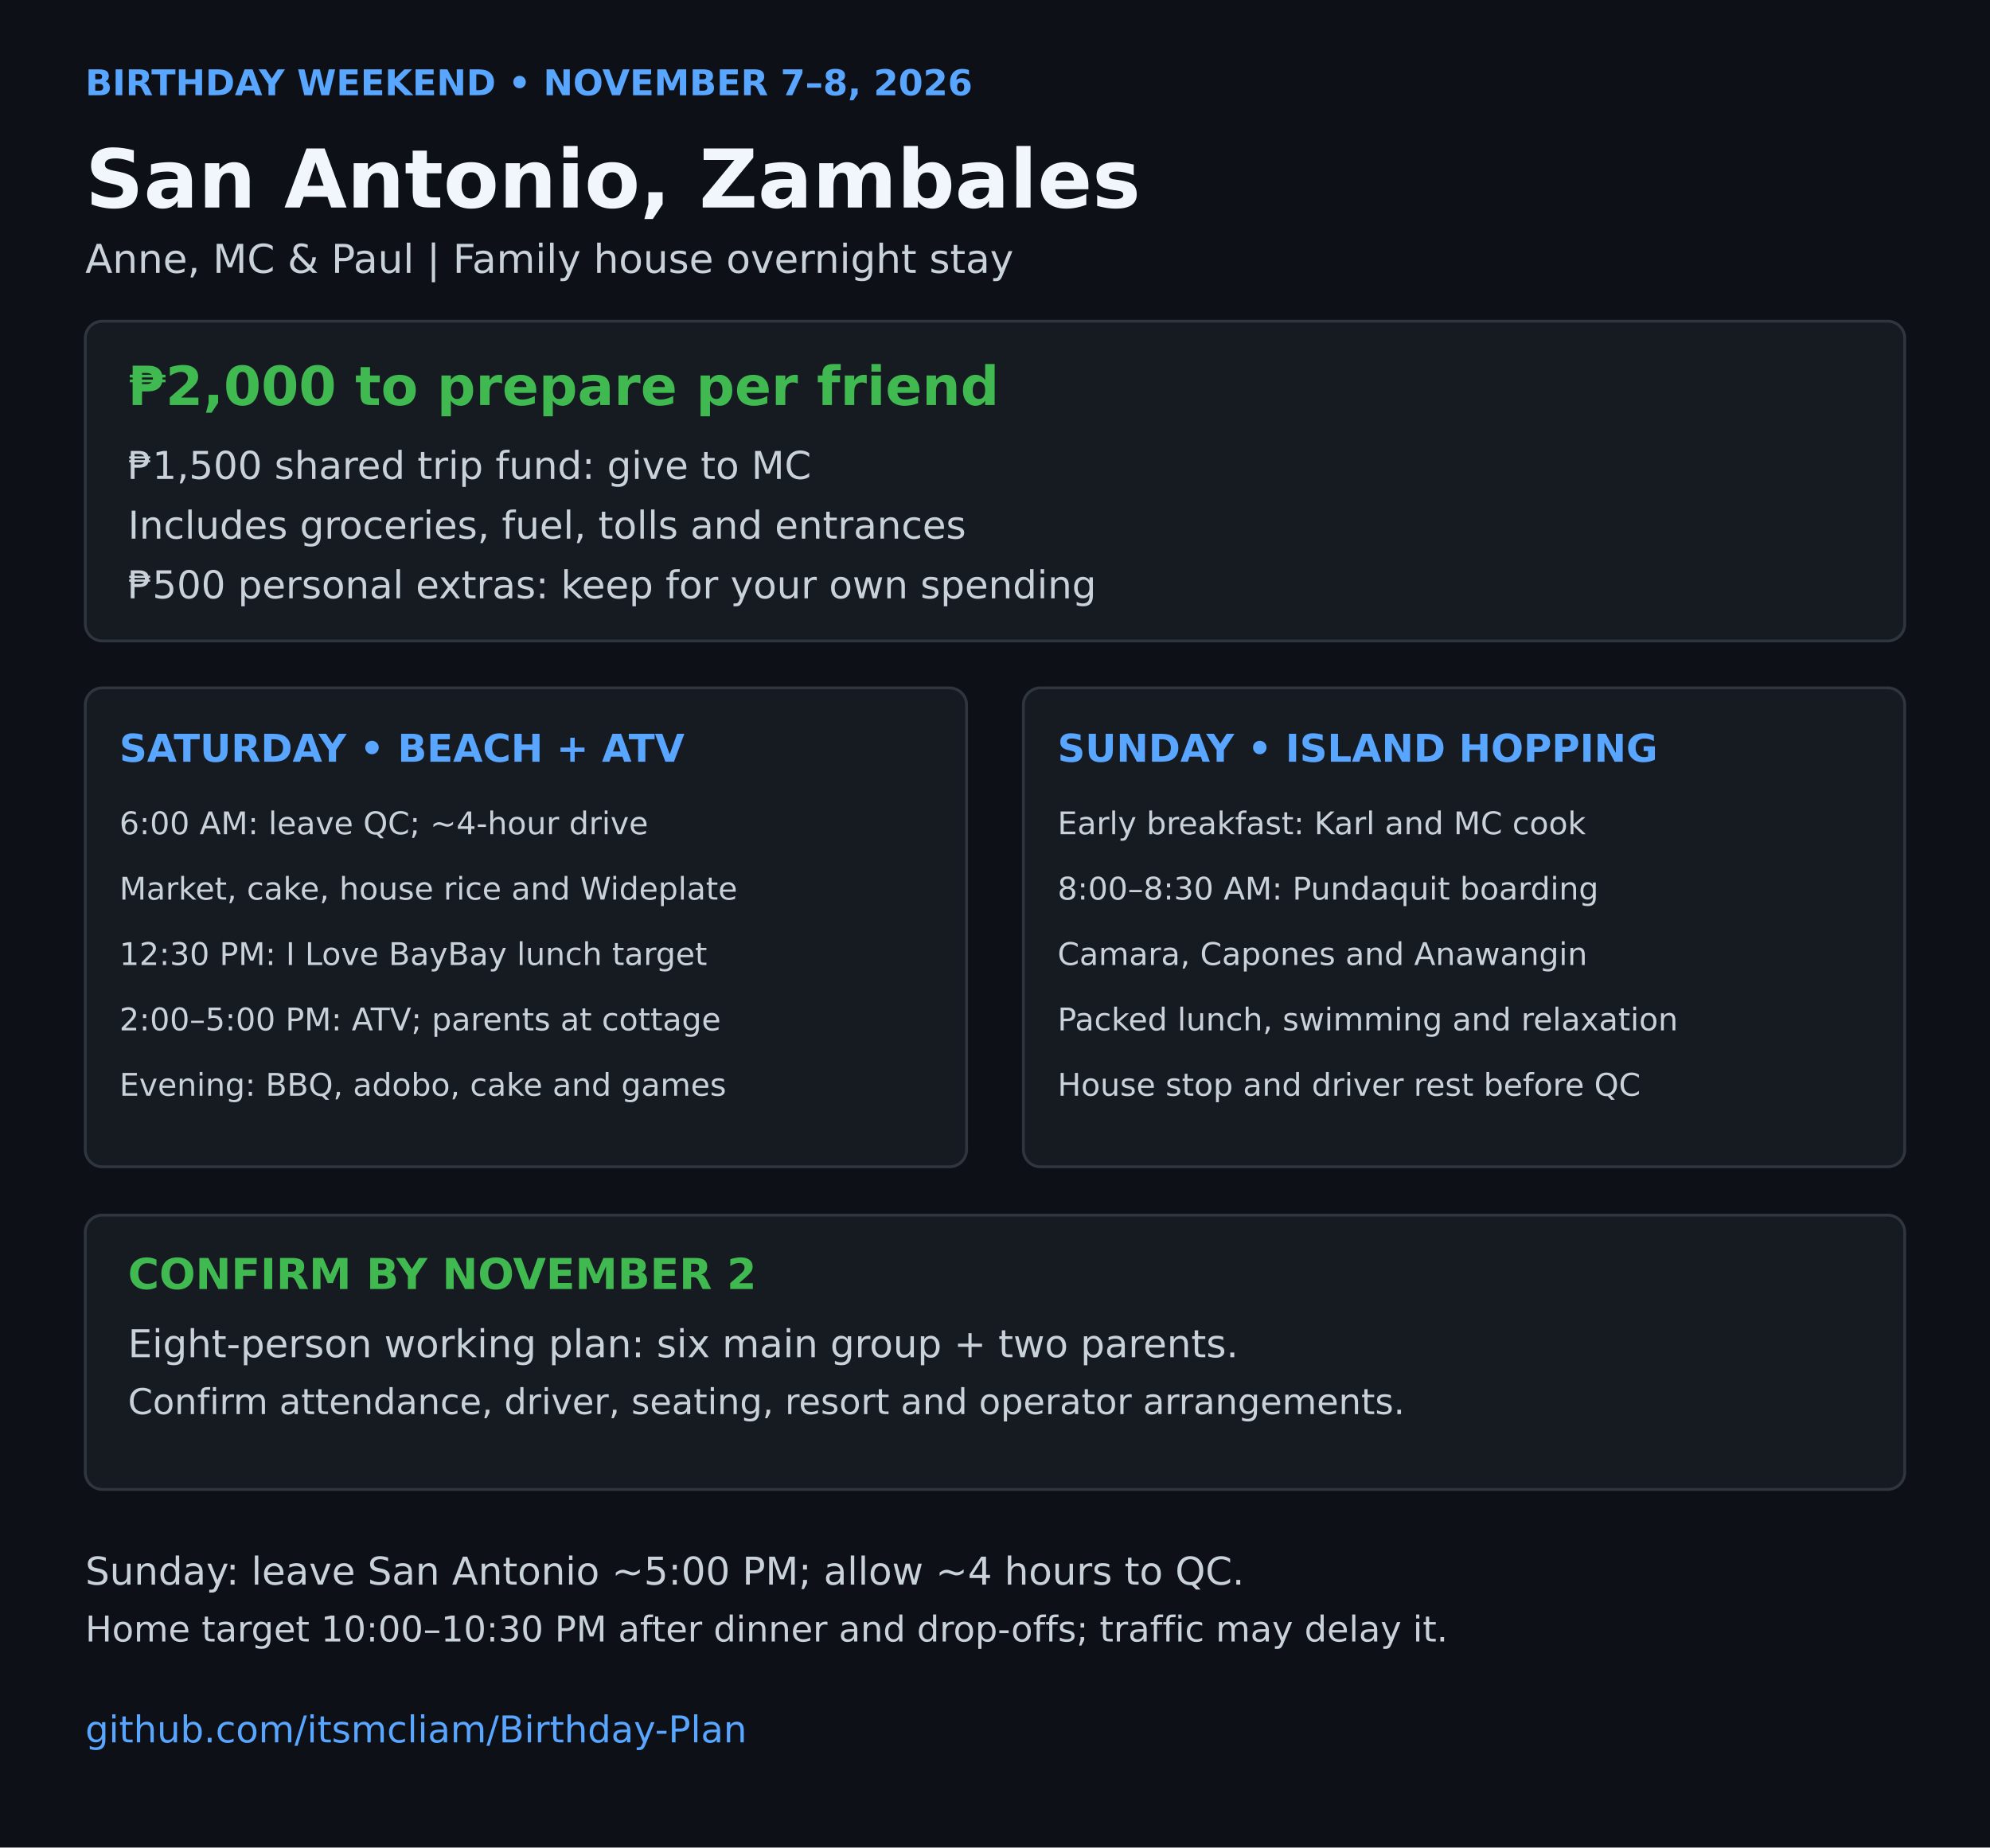
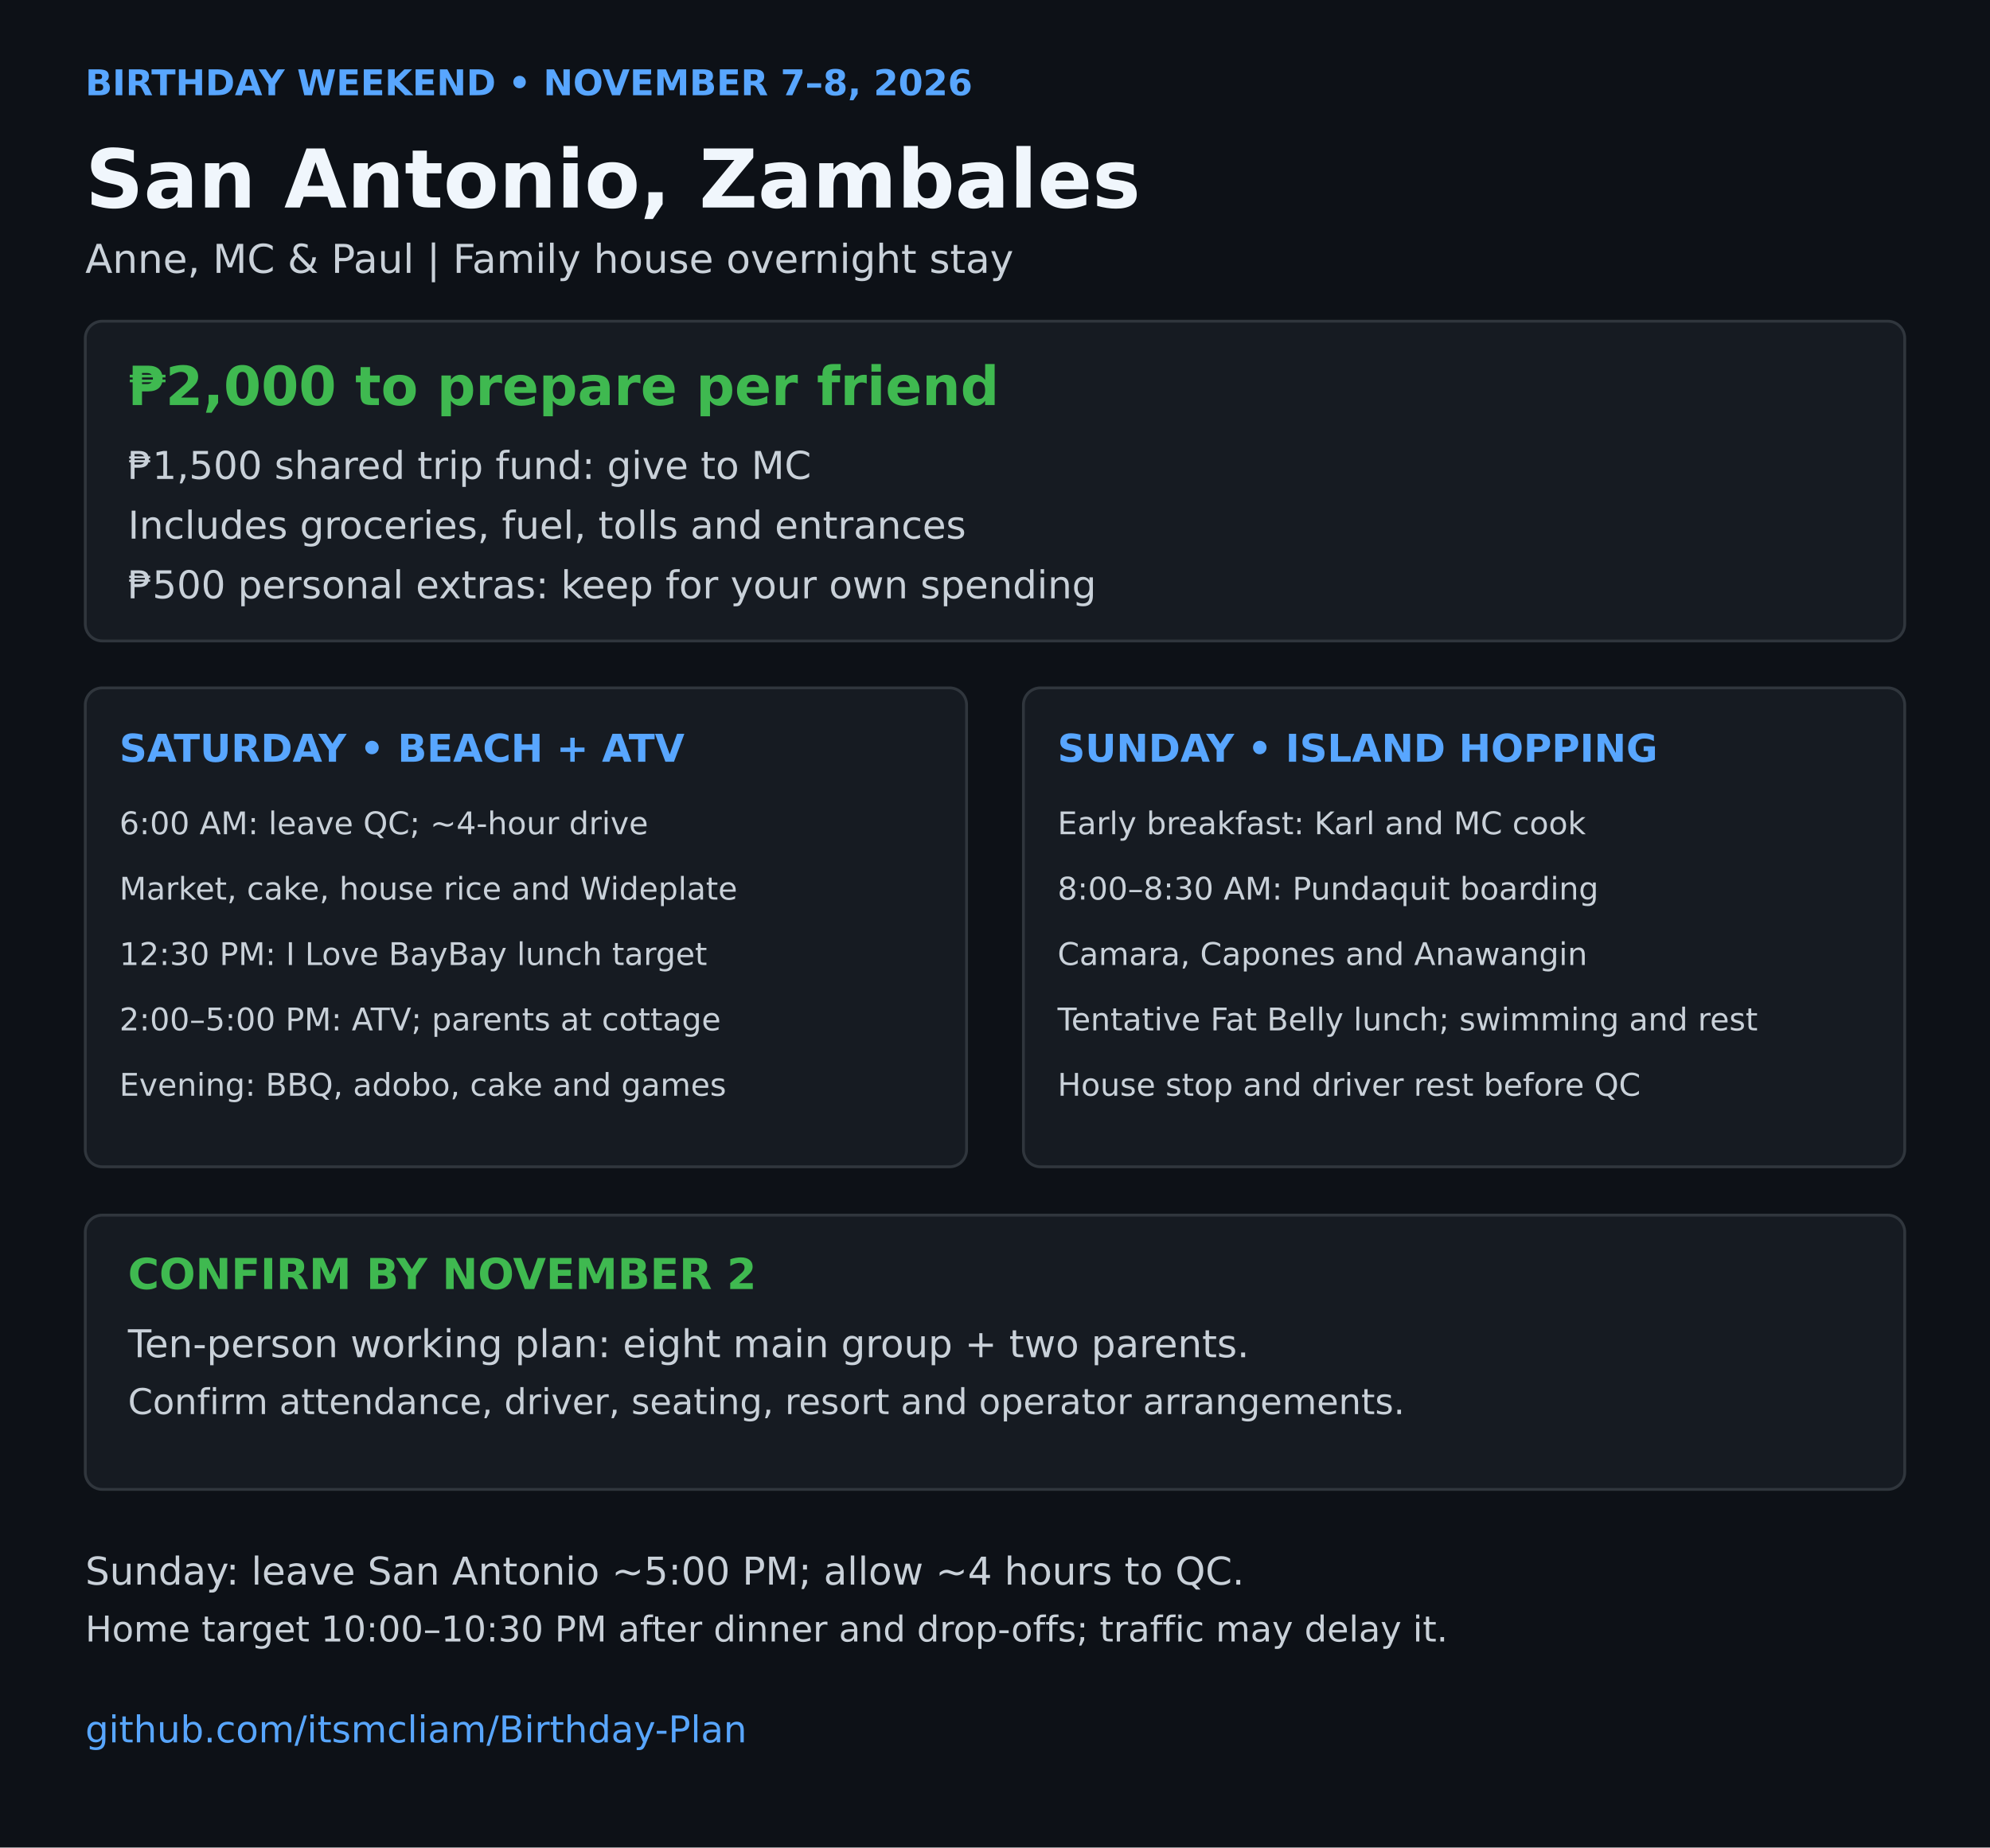
<svg xmlns="http://www.w3.org/2000/svg" width="1400" height="1300" viewBox="0 0 1400 1300">
  <rect width="100%" height="100%" fill="#0d1117" />
  <text x="60" y="67" font-family="DejaVu Sans, sans-serif" font-size="25" fill="#58a6ff" font-weight="bold">BIRTHDAY WEEKEND • NOVEMBER 7–8, 2026</text>
  <text x="60" y="146" font-family="DejaVu Sans, sans-serif" font-size="57" fill="#f0f6fc" font-weight="bold">San Antonio, Zambales</text>
  <text x="60" y="192" font-family="DejaVu Sans, sans-serif" font-size="28" fill="#c9d1d9" font-weight="normal">Anne, MC &amp; Paul  |  Family house overnight stay</text>
  <rect x="60" y="226" width="1280" height="225" rx="12" fill="#161b22" stroke="#30363d" stroke-width="2" />
  <text x="90" y="285" font-family="DejaVu Sans, sans-serif" font-size="38" fill="#3fb950" font-weight="bold">₱2,000 to prepare per friend</text>
  <text x="90" y="337" font-family="DejaVu Sans, sans-serif" font-size="27" fill="#c9d1d9" font-weight="normal">₱1,500 shared trip fund: give to MC</text>
  <text x="90" y="379" font-family="DejaVu Sans, sans-serif" font-size="27" fill="#c9d1d9" font-weight="normal">Includes groceries, fuel, tolls and entrances</text>
  <text x="90" y="421" font-family="DejaVu Sans, sans-serif" font-size="27" fill="#c9d1d9" font-weight="normal">₱500 personal extras: keep for your own spending</text>
  <rect x="60" y="484" width="620" height="337" rx="12" fill="#161b22" stroke="#30363d" stroke-width="2" />
  <text x="84" y="536" font-family="DejaVu Sans, sans-serif" font-size="27" fill="#58a6ff" font-weight="bold">SATURDAY • BEACH + ATV</text>
  <text x="84" y="587" font-family="DejaVu Sans, sans-serif" font-size="22" fill="#c9d1d9" font-weight="normal">6:00 AM: leave QC; ~4-hour drive</text>
  <text x="84" y="633" font-family="DejaVu Sans, sans-serif" font-size="22" fill="#c9d1d9" font-weight="normal">Market, cake, house rice and Wideplate</text>
  <text x="84" y="679" font-family="DejaVu Sans, sans-serif" font-size="22" fill="#c9d1d9" font-weight="normal">12:30 PM: I Love BayBay lunch target</text>
  <text x="84" y="725" font-family="DejaVu Sans, sans-serif" font-size="22" fill="#c9d1d9" font-weight="normal">2:00–5:00 PM: ATV; parents at cottage</text>
  <text x="84" y="771" font-family="DejaVu Sans, sans-serif" font-size="22" fill="#c9d1d9" font-weight="normal">Evening: BBQ, adobo, cake and games</text>
  <rect x="720" y="484" width="620" height="337" rx="12" fill="#161b22" stroke="#30363d" stroke-width="2" />
  <text x="744" y="536" font-family="DejaVu Sans, sans-serif" font-size="27" fill="#58a6ff" font-weight="bold">SUNDAY • ISLAND HOPPING</text>
  <text x="744" y="587" font-family="DejaVu Sans, sans-serif" font-size="22" fill="#c9d1d9" font-weight="normal">Early breakfast: Karl and MC cook</text>
  <text x="744" y="633" font-family="DejaVu Sans, sans-serif" font-size="22" fill="#c9d1d9" font-weight="normal">8:00–8:30 AM: Pundaquit boarding</text>
  <text x="744" y="679" font-family="DejaVu Sans, sans-serif" font-size="22" fill="#c9d1d9" font-weight="normal">Camara, Capones and Anawangin</text>
-   <text x="744" y="725" font-family="DejaVu Sans, sans-serif" font-size="22" fill="#c9d1d9" font-weight="normal">Packed lunch, swimming and relaxation</text>
+   <text x="744" y="725" font-family="DejaVu Sans, sans-serif" font-size="22" fill="#c9d1d9" font-weight="normal">Tentative Fat Belly lunch; swimming and rest</text>
  <text x="744" y="771" font-family="DejaVu Sans, sans-serif" font-size="22" fill="#c9d1d9" font-weight="normal">House stop and driver rest before QC</text>
  <rect x="60" y="855" width="1280" height="193" rx="12" fill="#161b22" stroke="#30363d" stroke-width="2" />
  <text x="90" y="907" font-family="DejaVu Sans, sans-serif" font-size="30" fill="#3fb950" font-weight="bold">CONFIRM BY NOVEMBER 2</text>
-   <text x="90" y="955" font-family="DejaVu Sans, sans-serif" font-size="27" fill="#c9d1d9" font-weight="normal">Eight-person working plan: six main group + two parents.</text>
+   <text x="90" y="955" font-family="DejaVu Sans, sans-serif" font-size="27" fill="#c9d1d9" font-weight="normal">Ten-person working plan: eight main group + two parents.</text>
  <text x="90" y="995" font-family="DejaVu Sans, sans-serif" font-size="25" fill="#c9d1d9" font-weight="normal">Confirm attendance, driver, seating, resort and operator arrangements.</text>
  <text x="60" y="1115" font-family="DejaVu Sans, sans-serif" font-size="27" fill="#c9d1d9" font-weight="normal">Sunday: leave San Antonio ~5:00 PM; allow ~4 hours to QC.</text>
  <text x="60" y="1155" font-family="DejaVu Sans, sans-serif" font-size="25" fill="#c9d1d9" font-weight="normal">Home target 10:00–10:30 PM after dinner and drop-offs; traffic may delay it.</text>
  <text x="60" y="1226" font-family="DejaVu Sans, sans-serif" font-size="26" fill="#58a6ff" font-weight="normal">github.com/itsmcliam/Birthday-Plan</text>
</svg>
